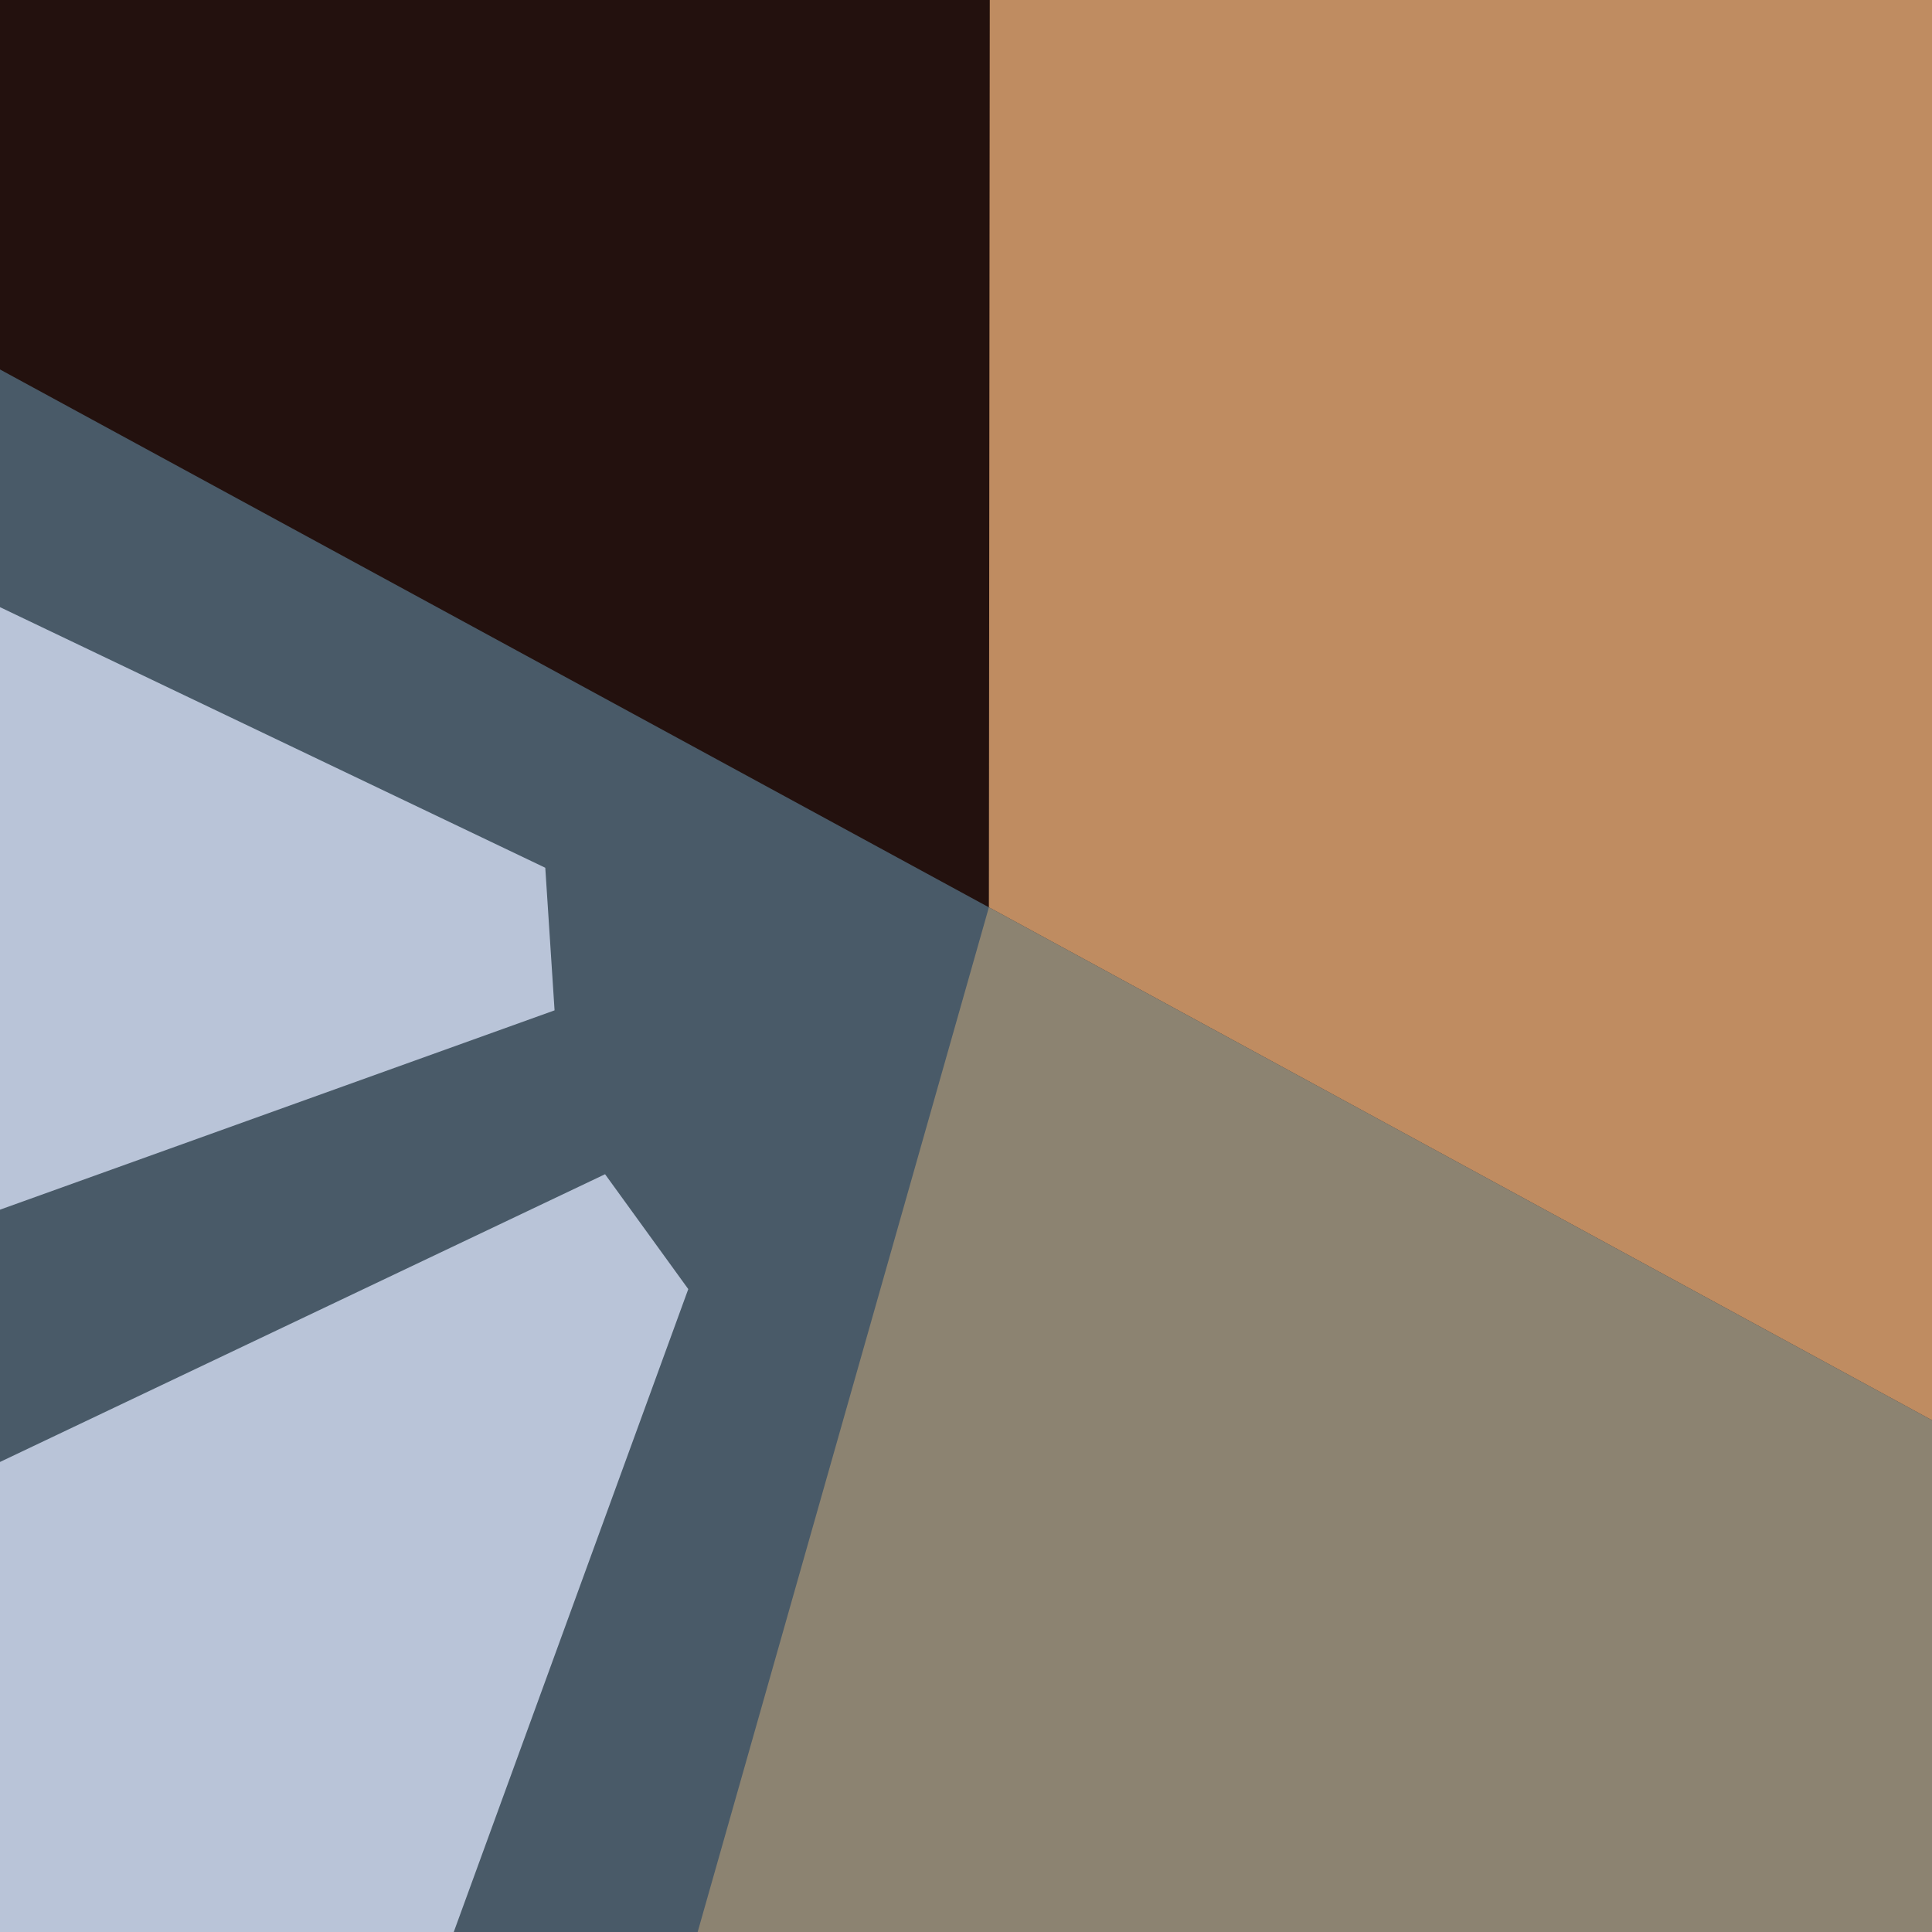
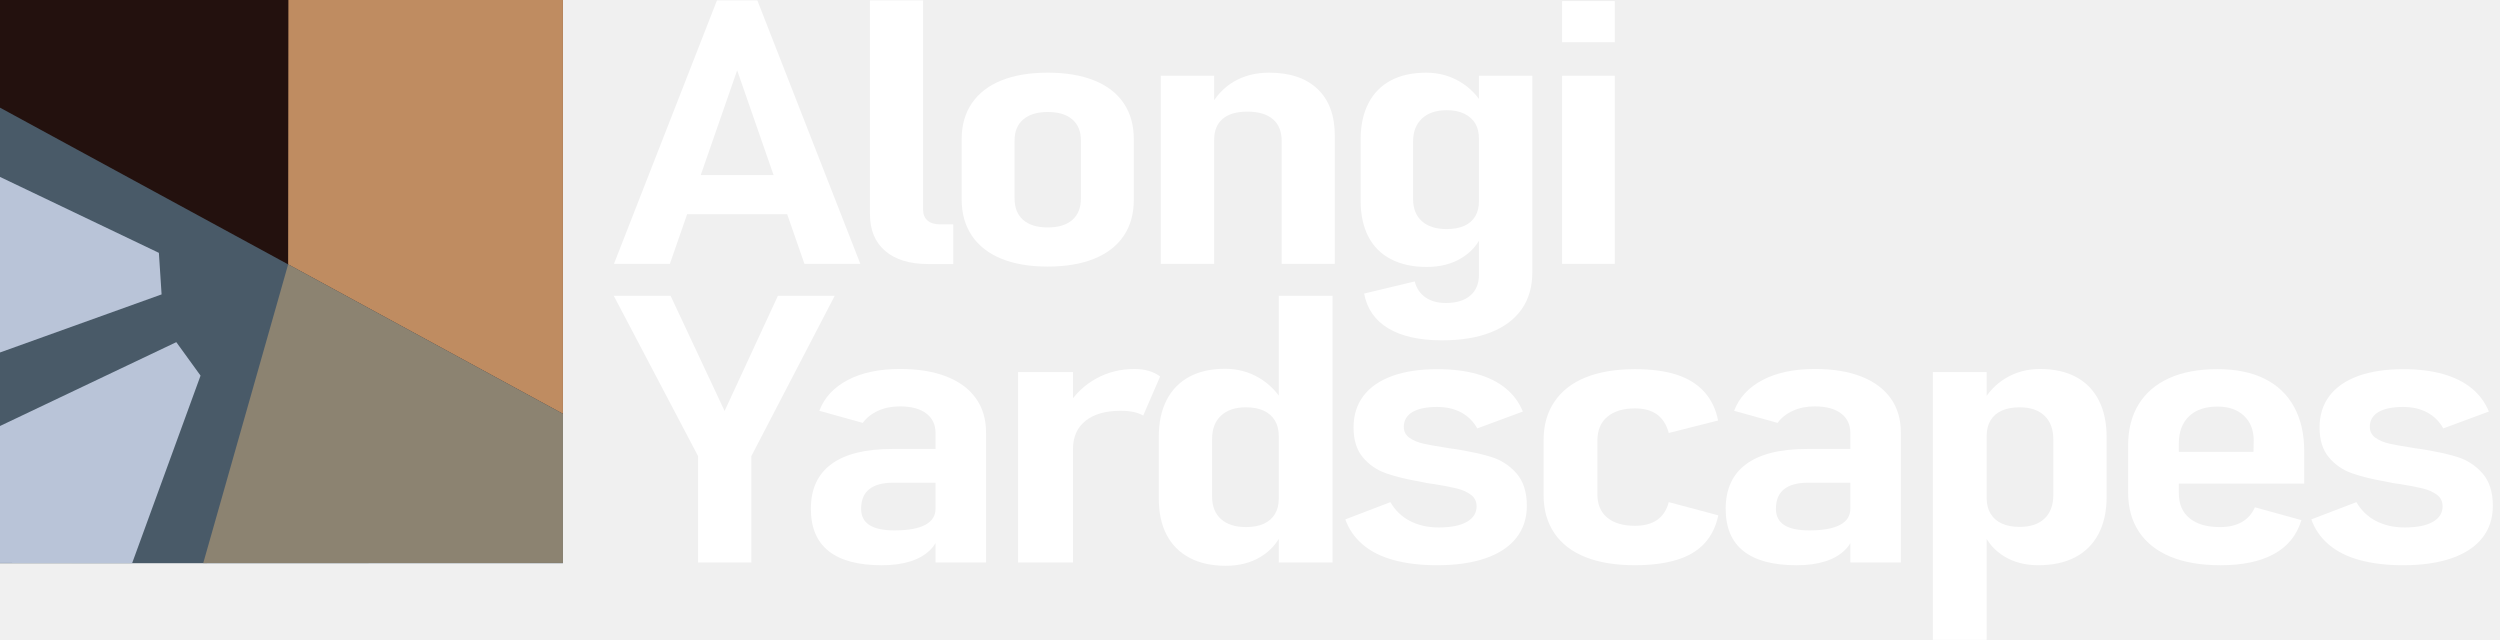
- <svg xmlns="http://www.w3.org/2000/svg" version="1.1" id="Layer_1" x="0px" y="0px" viewBox="0 0 720 720" style="enable-background:new 0 0 720 720;" xml:space="preserve">
+ <svg xmlns="http://www.w3.org/2000/svg" version="1.1" id="Layer_1" x="0px" y="0px" viewBox="0 0 3197.43 817.38" style="enable-background:new 0 0 3197.43 817.38;" xml:space="preserve">
  <style type="text/css">
	.st0{fill:#495A68;}
	.st1{fill:#23110E;}
	.st2{fill:#BF8C61;}
	.st3{fill:#B9C4D8;}
	.st4{fill:#8C8371;}
+ 	.st5{fill:#FFFFFF;}
</style>
-   <rect x="0" y="2.33" class="st0" width="720" height="720" />
+   <rect x="0" y="0.33" class="st0" width="720" height="720" />
  <polygon class="st1" points="0,0 0,137.69 720,529.29 720,0 " />
  <polygon class="st2" points="368.86,0 368.53,338.13 720,529.29 720,0 " />
  <polygon class="st3" points="0,450.81 206.67,376.53 203.21,323.39 0,226.27 " />
  <polygon class="st3" points="0,544.83 225.49,437.6 256.5,480.41 169.03,720.19 0,720 " />
  <polygon class="st4" points="368.53,338.13 259.94,720.19 720,720 720,529.29 " />
+   <g>
+     <path class="st5" d="M960.97,583.34V719.4h-68.17V583.34L784.98,378.3h72.68l69.08,147.33l68.17-147.33h72.68L960.97,583.34z" />
+     <path class="st5" d="M1059.89,704.86c-15.22-12.04-22.82-30.1-22.82-54.19c0-25.18,8.76-44.22,26.28-57.12   c17.52-12.9,43.5-19.35,77.94-19.35h57.36l4.2,43.17h-60.37c-13.62,0-23.88,2.78-30.78,8.33c-6.91,5.55-10.36,13.88-10.36,24.98   c0,9.38,3.55,16.34,10.66,20.88c7.1,4.54,17.77,6.8,31.99,6.8c17.42,0,30.53-2.35,39.34-7.04c8.81-4.69,13.21-11.65,13.21-20.88   l6.01,27.92c-1.8,9.85-6.01,18.1-12.61,24.75c-6.61,6.65-15.17,11.61-25.68,14.9s-22.67,4.93-36.49,4.93   C1097.73,722.92,1075.1,716.9,1059.89,704.86z M1196.54,554.01c0-10.79-3.96-19.2-11.86-25.22c-7.91-6.02-19.17-9.03-33.79-9.03   c-10.41,0-19.72,1.88-27.93,5.63c-8.21,3.75-14.72,8.91-19.52,15.48l-55.56-15.48c6.41-16.89,18.57-30.03,36.49-39.41   c17.92-9.38,40.19-14.08,66.82-14.08c23.02,0,42.75,3.21,59.17,9.62c16.42,6.41,28.98,15.68,37.69,27.8   c8.71,12.12,13.06,26.71,13.06,43.75V719.4h-64.57V554.01z" />
+     <path class="st5" d="M1302.06,475.89h70.28V719.4h-70.28V475.89z M1449.82,526.92c-4.81-1.02-10.31-1.52-16.52-1.52   c-19.22,0-34.14,4.22-44.75,12.67c-10.61,8.45-16.02,20.17-16.22,35.19l-6.31-54.89c9.21-14.7,21.22-26.12,36.04-34.25   c14.82-8.13,31.13-12.2,48.95-12.2c6.61,0,12.71,0.82,18.32,2.46c5.6,1.64,10.41,4.03,14.42,7.16l-21.62,49.97   C1458.73,529.46,1454.63,527.94,1449.82,526.92z" />
+     <path class="st5" d="M1521.41,713.42c-12.82-6.8-22.58-16.58-29.28-29.32c-6.71-12.75-10.06-28.27-10.06-46.57v-79.06   c0-18.3,3.35-33.94,10.06-46.92c6.71-12.98,16.37-22.87,28.98-29.68c12.61-6.8,27.83-10.21,45.65-10.21   c15.81,0,30.28,3.83,43.4,11.5c13.11,7.67,23.67,18.46,31.68,32.37l-6.31,42.23c0-7.82-1.65-14.46-4.96-19.94   c-3.3-5.47-8.06-9.66-14.27-12.55c-6.21-2.89-13.81-4.34-22.83-4.34c-13.62,0-24.23,3.56-31.83,10.67   c-7.61,7.12-11.41,17.09-11.41,29.91v73.43c0,12.51,3.8,22.17,11.41,28.97c7.61,6.8,18.22,10.21,31.83,10.21   c9.01,0,16.62-1.41,22.83-4.22c6.2-2.82,10.96-6.96,14.27-12.43c3.3-5.47,4.96-12.04,4.96-19.71l4.2,43.4   c-5.81,13.14-14.97,23.5-27.48,31.08c-12.51,7.58-27.38,11.38-44.6,11.38C1549.64,723.62,1534.22,720.22,1521.41,713.42z    M1635.53,378.3h68.78v341.1h-68.78V378.3z" />
+     <path class="st5" d="M1782.65,716.35c-16.12-4.38-29.39-11.03-39.79-19.94c-10.41-8.91-17.82-19.63-22.22-32.14l57.66-22.05   c6.01,10.48,14.31,18.5,24.93,24.05c10.61,5.55,22.92,8.33,36.94,8.33c15.62,0,27.58-2.38,35.89-7.16   c8.31-4.77,12.46-11.38,12.46-19.82c0-6.25-2.4-11.18-7.21-14.78c-4.81-3.6-10.81-6.29-18.02-8.09c-7.21-1.8-17.22-3.71-30.03-5.75   c-1.8-0.31-3.75-0.59-5.86-0.82c-2.1-0.23-4.26-0.66-6.46-1.29c-0.6,0-1.15-0.08-1.65-0.23c-0.5-0.15-1.15-0.31-1.95-0.47   c-17.62-2.97-32.44-6.57-44.45-10.79c-12.01-4.22-21.98-11.06-29.88-20.53c-7.91-9.46-11.86-22.17-11.86-38.12   c0-15.79,4.21-29.24,12.61-40.35c8.41-11.1,20.62-19.59,36.64-25.45c16.02-5.86,35.34-8.8,57.96-8.8c19.02,0,35.89,2.07,50.61,6.22   c14.72,4.15,26.98,10.25,36.79,18.3c9.81,8.06,17.12,17.95,21.92,29.68l-58.26,21.58c-5.01-8.91-11.86-15.72-20.57-20.41   c-8.71-4.69-18.97-7.04-30.78-7.04c-13.81,0-24.38,2.19-31.68,6.57c-7.31,4.38-10.96,10.71-10.96,19c0,5.79,2.4,10.4,7.21,13.84   c4.81,3.44,10.91,5.98,18.32,7.62c7.41,1.64,17.72,3.48,30.93,5.51c0.6,0.16,1.2,0.28,1.8,0.35c0.6,0.08,1.2,0.12,1.8,0.12   c0.4,0.16,0.9,0.27,1.5,0.35c0.6,0.08,1.1,0.12,1.5,0.12c19.42,2.97,35.54,6.42,48.35,10.32c12.81,3.91,23.67,10.91,32.58,21   c8.91,10.09,13.37,23.97,13.37,41.64c0,15.95-4.5,29.64-13.51,41.05c-9.01,11.42-22.13,20.1-39.34,26.04   c-17.22,5.94-37.84,8.91-61.87,8.91C1817.24,722.92,1798.77,720.73,1782.65,716.35z" />
+     <path class="st5" d="M2027.98,712.6c-17.42-6.88-30.74-17.09-39.94-30.62c-9.21-13.53-13.82-29.75-13.82-48.68v-70.61   c0-18.92,4.6-35.23,13.82-48.91c9.21-13.68,22.52-24.05,39.94-31.08s38.44-10.56,63.07-10.56c20.82,0,38.54,2.35,53.16,7.04   c14.61,4.69,26.43,12,35.44,21.93c9.01,9.93,14.91,22.17,17.72,36.71l-63.07,15.95c-2.81-10.48-7.76-18.33-14.87-23.58   c-7.11-5.24-16.57-7.86-28.38-7.86c-15.02,0-26.78,3.56-35.29,10.67c-8.51,7.12-12.76,17.4-12.76,30.85v68.27   c0,12.98,4.21,22.95,12.61,29.91c8.41,6.96,20.22,10.44,35.44,10.44c11.81,0,21.32-2.54,28.53-7.62   c7.21-5.08,12.11-12.63,14.72-22.64l63.37,16.89c-3,14.39-8.91,26.36-17.72,35.89c-8.81,9.54-20.68,16.58-35.59,21.11   c-14.92,4.53-32.69,6.8-53.31,6.8C2066.42,722.92,2045.4,719.48,2027.98,712.6z" />
+     <path class="st5" d="M2229.91,704.86c-15.22-12.04-22.82-30.1-22.82-54.19c0-25.18,8.76-44.22,26.28-57.12   c17.52-12.9,43.5-19.35,77.94-19.35h57.36l4.2,43.17h-60.37c-13.62,0-23.88,2.78-30.78,8.33c-6.91,5.55-10.36,13.88-10.36,24.98   c0,9.38,3.55,16.34,10.66,20.88c7.1,4.54,17.77,6.8,31.99,6.8c17.42,0,30.53-2.35,39.34-7.04c8.81-4.69,13.21-11.65,13.21-20.88   l6.01,27.92c-1.8,9.85-6.01,18.1-12.61,24.75c-6.61,6.65-15.17,11.61-25.68,14.9s-22.67,4.93-36.49,4.93   C2267.75,722.92,2245.12,716.9,2229.91,704.86z M2366.56,554.01c0-10.79-3.96-19.2-11.86-25.22c-7.91-6.02-19.17-9.03-33.79-9.03   c-10.41,0-19.72,1.88-27.93,5.63c-8.21,3.75-14.72,8.91-19.52,15.48l-55.56-15.48c6.41-16.89,18.57-30.03,36.49-39.41   c17.92-9.38,40.19-14.08,66.82-14.08c23.02,0,42.75,3.21,59.17,9.62c16.42,6.41,28.98,15.68,37.69,27.8   c8.71,12.12,13.06,26.71,13.06,43.75V719.4h-64.57V554.01z" />
+     <path class="st5" d="M2472.09,475.89h68.78V818.4h-68.78V475.89z M2563.84,711.89c-12.31-7.35-21.38-17.59-27.18-30.73l4.2-44.57   c0,7.98,1.65,14.74,4.96,20.29c3.3,5.55,8.11,9.78,14.42,12.67c6.31,2.9,13.96,4.34,22.97,4.34c13.61,0,24.18-3.56,31.69-10.67   c7.51-7.11,11.26-17.32,11.26-30.61v-70.38c0-13.14-3.75-23.3-11.26-30.5c-7.51-7.19-18.07-10.79-31.69-10.79   c-9.01,0-16.67,1.41-22.97,4.22c-6.31,2.82-11.11,7-14.42,12.55c-3.3,5.55-4.96,12.24-4.96,20.06l-6.31-41.29   c7.61-14.23,17.92-25.22,30.93-32.96c13.01-7.74,27.53-11.61,43.55-11.61c18.02,0,33.38,3.4,46.1,10.2   c12.71,6.8,22.42,16.74,29.13,29.79c6.71,13.06,10.06,28.9,10.06,47.5v76.01c0,18.46-3.45,34.25-10.36,47.39   c-6.91,13.14-16.87,23.11-29.88,29.91c-13.02,6.8-28.73,10.2-47.15,10.2C2590.51,722.92,2576.15,719.25,2563.84,711.89z" />
+     <path class="st5" d="M2775.98,712.01c-17.52-7.27-30.93-17.87-40.24-31.79c-9.31-13.92-13.96-30.89-13.96-50.91v-59.35   c0-20.64,4.5-38.28,13.51-52.9c9.01-14.62,22.02-25.77,39.04-33.43c17.02-7.66,37.64-11.5,61.87-11.5c23.43,0,43.4,4.07,59.92,12.2   c16.52,8.13,29.13,20.1,37.84,35.89c8.71,15.8,13.06,34.64,13.06,56.54v41.76h-175.99v-40.58h111.12l0.3-15.25   c-0.2-13.14-4.46-23.54-12.76-31.2c-8.31-7.66-19.47-11.49-33.49-11.49c-15.82,0-28.03,4.19-36.64,12.55   c-8.61,8.37-12.91,19.98-12.91,34.84v63.34c0,13.92,4.6,24.63,13.82,32.14c9.21,7.51,22.12,11.26,38.74,11.26   c11.21,0,20.57-2.15,28.08-6.45c7.51-4.3,13.06-10.59,16.67-18.88l59.47,16.42c-5.81,19.24-17.47,33.66-34.99,43.28   c-17.52,9.62-40.3,14.43-68.33,14.43C2814.87,722.92,2793.5,719.28,2775.98,712.01z" />
+     <path class="st5" d="M3018.15,716.35c-16.12-4.38-29.39-11.03-39.79-19.94c-10.41-8.91-17.82-19.63-22.22-32.14l57.66-22.05   c6.01,10.48,14.31,18.5,24.93,24.05c10.61,5.55,22.92,8.33,36.94,8.33c15.62,0,27.58-2.38,35.89-7.16   c8.31-4.77,12.46-11.38,12.46-19.82c0-6.25-2.4-11.18-7.21-14.78c-4.81-3.6-10.81-6.29-18.02-8.09c-7.21-1.8-17.22-3.71-30.03-5.75   c-1.8-0.31-3.75-0.59-5.86-0.82c-2.1-0.23-4.26-0.66-6.46-1.29c-0.6,0-1.15-0.08-1.65-0.23c-0.5-0.15-1.15-0.31-1.95-0.47   c-17.62-2.97-32.44-6.57-44.45-10.79c-12.01-4.22-21.98-11.06-29.88-20.53c-7.91-9.46-11.86-22.17-11.86-38.12   c0-15.79,4.21-29.24,12.61-40.35c8.41-11.1,20.62-19.59,36.64-25.45c16.02-5.86,35.34-8.8,57.96-8.8c19.02,0,35.89,2.07,50.61,6.22   c14.72,4.15,26.98,10.25,36.79,18.3c9.81,8.06,17.12,17.95,21.92,29.68l-58.26,21.58c-5.01-8.91-11.86-15.72-20.57-20.41   c-8.71-4.69-18.97-7.04-30.78-7.04c-13.81,0-24.38,2.19-31.68,6.57c-7.31,4.38-10.96,10.71-10.96,19c0,5.79,2.4,10.4,7.21,13.84   c4.81,3.44,10.91,5.98,18.32,7.62c7.41,1.64,17.72,3.48,30.93,5.51c0.6,0.16,1.2,0.28,1.8,0.35c0.6,0.08,1.2,0.12,1.8,0.12   c0.4,0.16,0.9,0.27,1.5,0.35c0.6,0.08,1.1,0.12,1.5,0.12c19.42,2.97,35.54,6.42,48.35,10.32c12.81,3.91,23.67,10.91,32.58,21   c8.91,10.09,13.37,23.97,13.37,41.64c0,15.95-4.5,29.64-13.51,41.05c-9.01,11.42-22.13,20.1-39.34,26.04   c-17.22,5.94-37.84,8.91-61.87,8.91C3052.74,722.92,3034.27,720.73,3018.15,716.35z" />
+   </g>
+   <g>
+     <path class="st5" d="M916.99,0.48h51.63l131.74,337h-71.51L942.8,89.94l-86.05,247.53h-71.51L916.99,0.48z M857.05,223.91h174.77   v50.06H857.05V223.91z" />
+     <path class="st5" d="M1180.58,267.94c0,6.03,1.88,10.7,5.64,14.02c3.76,3.32,9,4.98,15.73,4.98h17.21v50.76h-32.04   c-23.54,0-41.84-5.56-54.89-16.69c-13.06-11.13-19.58-26.81-19.58-47.05V0.48h67.95V267.94z" />
+     <path class="st5" d="M1280.68,330.87c-16.42-6.72-28.98-16.53-37.68-29.44c-8.71-12.9-13.06-28.39-13.06-46.47v-76.95   c0-17.92,4.35-33.26,13.06-46.01c8.7-12.75,21.26-22.44,37.68-29.09c16.42-6.64,36.2-9.97,59.34-9.97   c23.14,0,42.97,3.32,59.49,9.97c16.51,6.65,29.08,16.34,37.68,29.09c8.61,12.75,12.91,28.08,12.91,46.01v77.64   c0,17.93-4.3,33.26-12.91,46.01c-8.6,12.75-21.17,22.48-37.68,29.2c-16.52,6.72-36.35,10.08-59.49,10.08   C1316.88,340.95,1297.1,337.59,1280.68,330.87z M1371.48,281.27c7.32-6.41,10.98-15.56,10.98-27.47v-74.17   c0-11.59-3.66-20.55-10.98-26.89c-7.32-6.33-17.8-9.5-31.45-9.5c-13.45,0-23.89,3.17-31.3,9.5c-7.42,6.34-11.13,15.3-11.13,26.89   v74.17c0,11.9,3.66,21.06,10.98,27.47c7.32,6.41,17.8,9.62,31.45,9.62C1353.67,290.89,1364.16,287.68,1371.48,281.27z" />
+     <path class="st5" d="M1484.63,96.89h68.25v240.58h-68.25V96.89z M1639.23,180.33c0-12.2-3.76-21.51-11.28-27.93   c-7.52-6.41-18.4-9.62-32.64-9.62c-13.85,0-24.38,3.09-31.6,9.27c-7.22,6.18-10.83,15.15-10.83,26.89l-6.23-40.33   c7.71-14.99,18.1-26.34,31.16-34.07c13.06-7.72,28.19-11.59,45.4-11.59c26.71,0,47.37,6.99,62.01,20.98   c14.64,13.99,21.96,33.88,21.96,59.68v163.86h-67.95V180.33z" />
+     <path class="st5" d="M1778.94,331.45c-12.76-6.64-22.4-16.3-28.93-28.97c-6.53-12.67-9.79-27.97-9.79-45.89v-78.11   c0-18.08,3.31-33.53,9.94-46.35c6.63-12.82,16.17-22.56,28.63-29.2c12.46-6.64,27.49-9.97,45.1-9.97   c15.82,0,30.16,3.79,43.02,11.36c12.86,7.57,23.14,18.16,30.86,31.75l-6.23,41.49c0-7.88-1.58-14.45-4.75-19.7   c-3.17-5.25-7.82-9.39-13.95-12.4c-6.13-3.01-13.65-4.52-22.55-4.52c-13.45,0-23.99,3.56-31.6,10.66   c-7.62,7.11-11.42,16.92-11.42,29.44v73.24c0,12.36,3.75,21.9,11.28,28.62c7.51,6.72,18.1,10.08,31.75,10.08   c8.9,0,16.42-1.39,22.55-4.17c6.13-2.78,10.78-6.84,13.95-12.17c3.16-5.33,4.75-11.78,4.75-19.35l4.15,42.41   c-5.34,12.83-14.24,22.99-26.71,30.48c-12.46,7.49-27.2,11.24-44.21,11.24C1806.98,341.42,1791.7,338.09,1778.94,331.45z    M1775.82,420.1c-17.02-10.12-27.4-24.99-31.16-44.62l64.69-15.53c2.37,8.96,7.02,15.8,13.95,20.51   c6.92,4.71,15.53,7.07,25.81,7.07c13.45,0,23.89-3.17,31.3-9.5c7.42-6.34,11.13-15.22,11.13-26.65V96.89h68.25v251.47   c0,18.54-4.55,34.26-13.65,47.17c-9.1,12.9-22.25,22.75-39.46,29.55c-17.21,6.8-37.98,10.2-62.31,10.2   C1815.68,435.28,1792.83,430.22,1775.82,420.1z" />
+     <path class="st5" d="M1997.88,1.4h67.36v52.61h-67.36V1.4z M1997.88,96.89h67.36v240.58h-67.36V96.89z" />
+   </g>
</svg>
